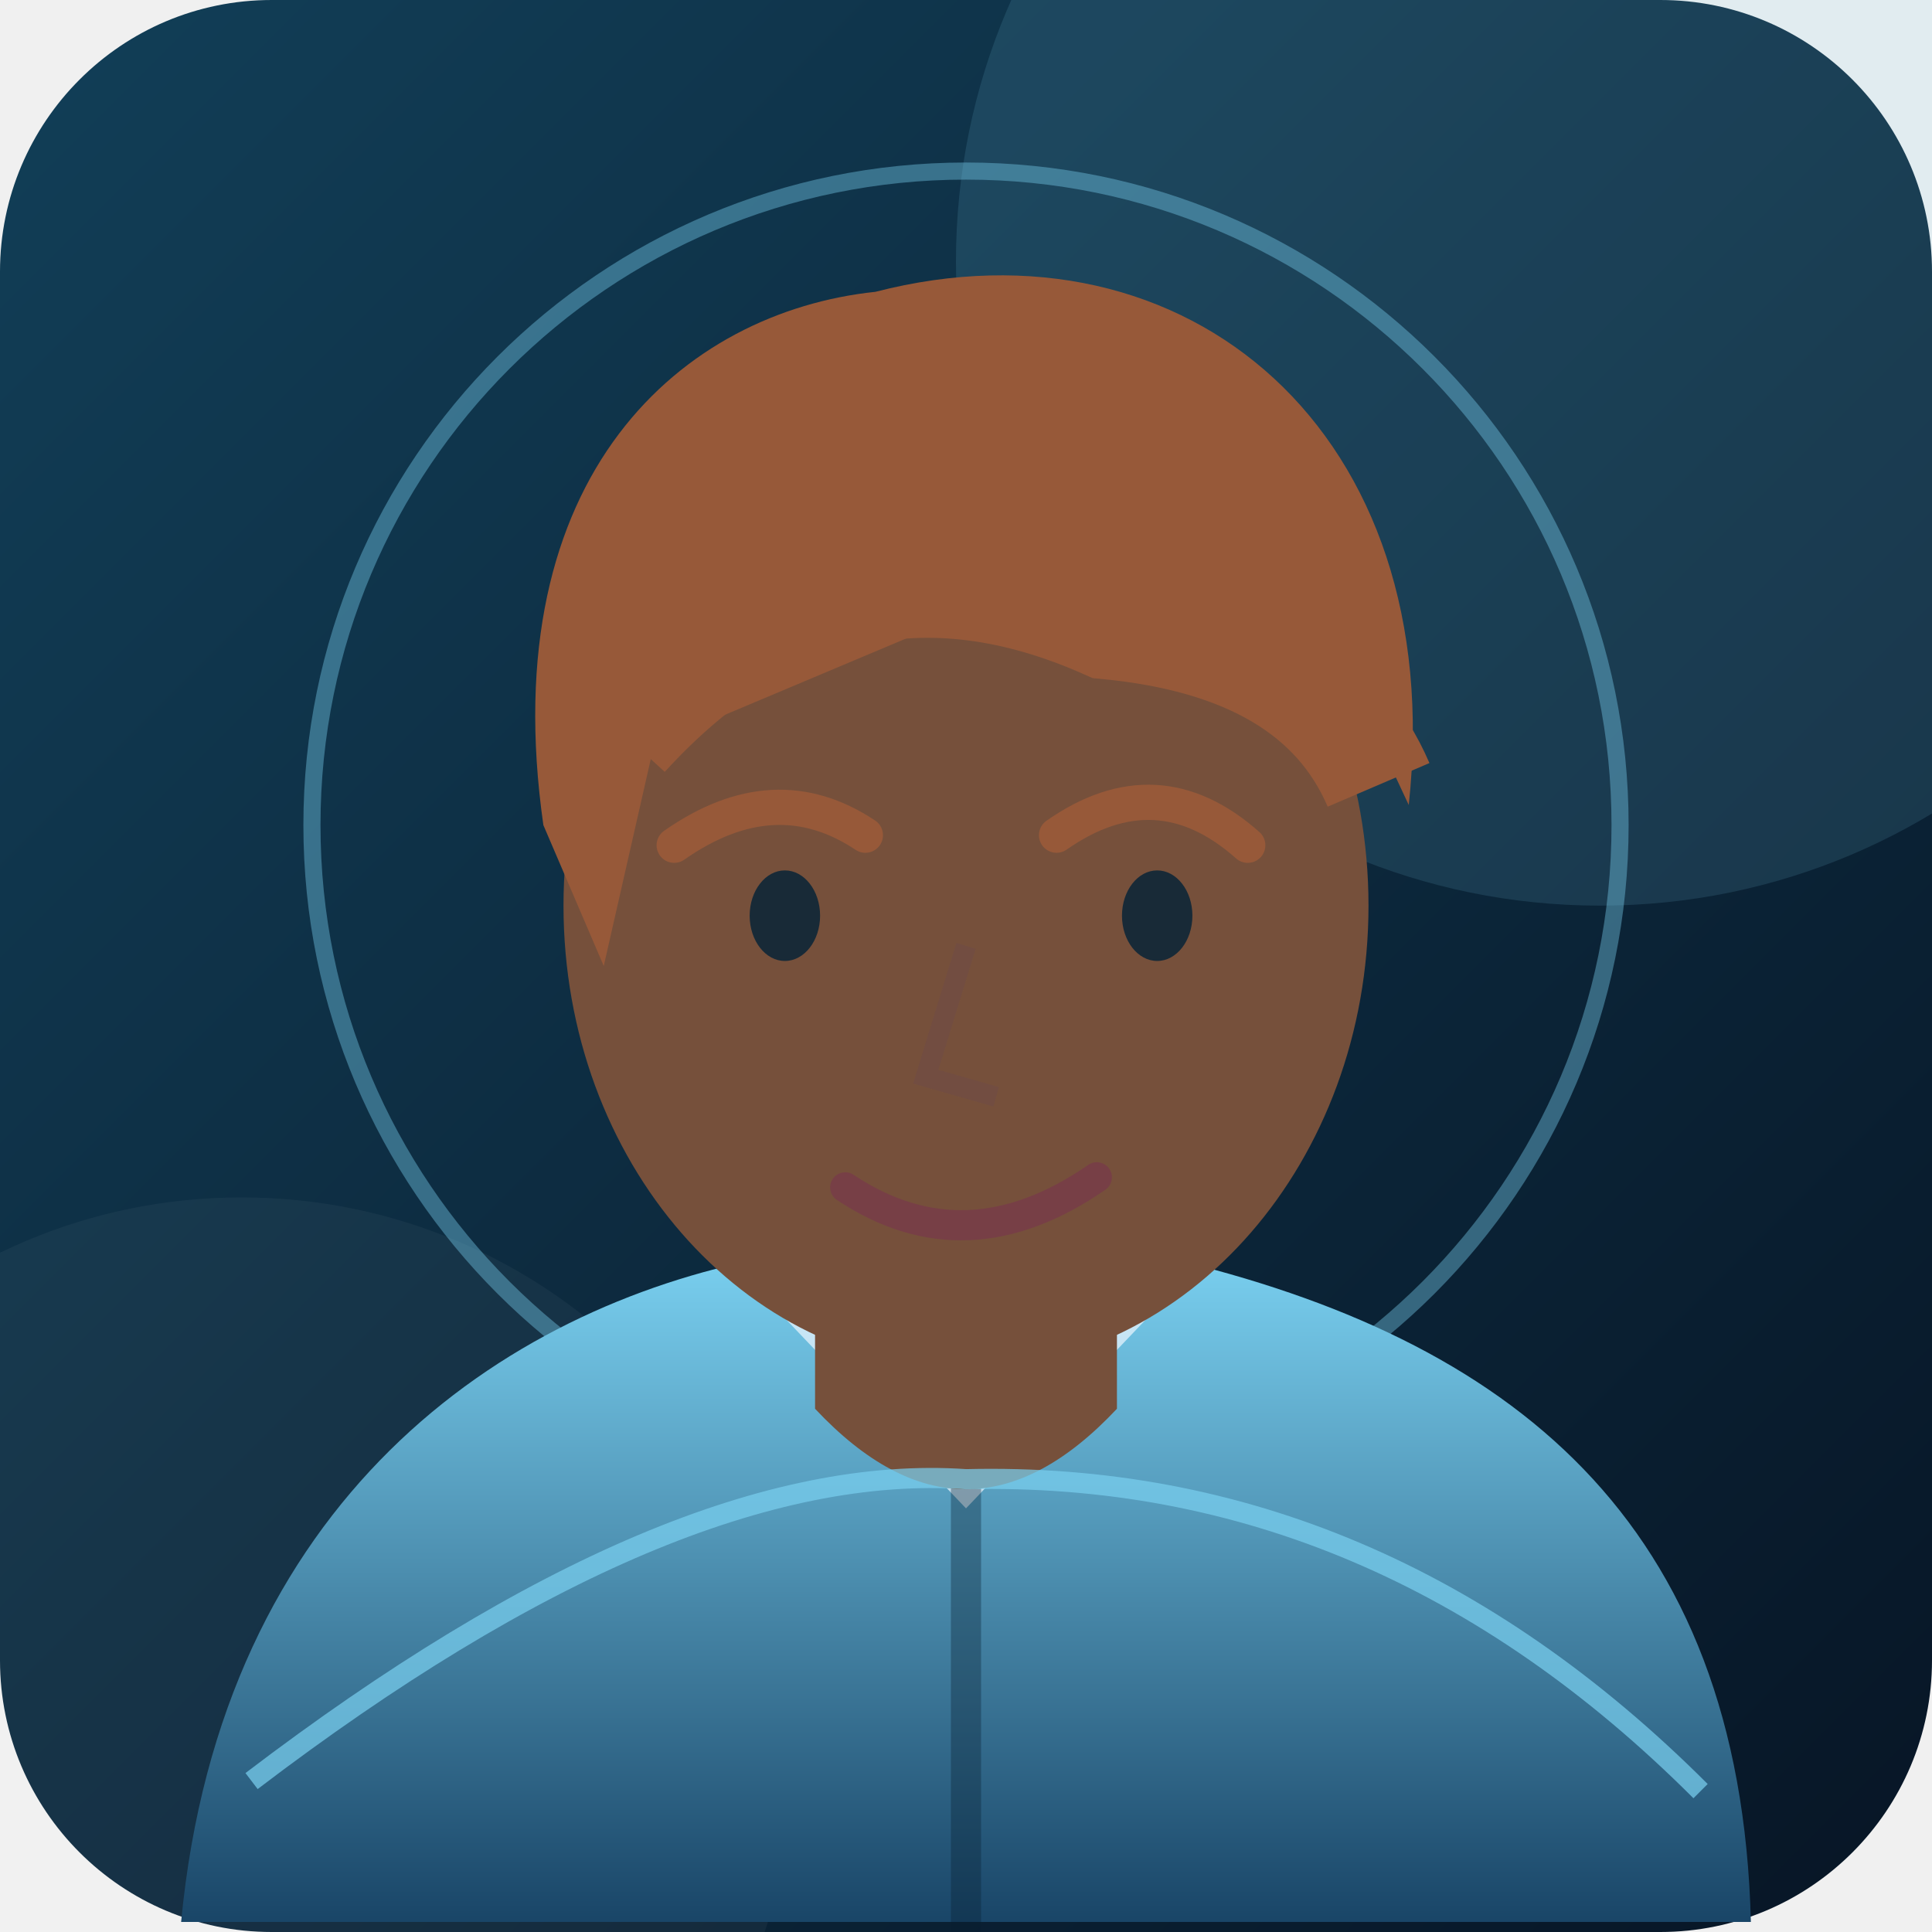
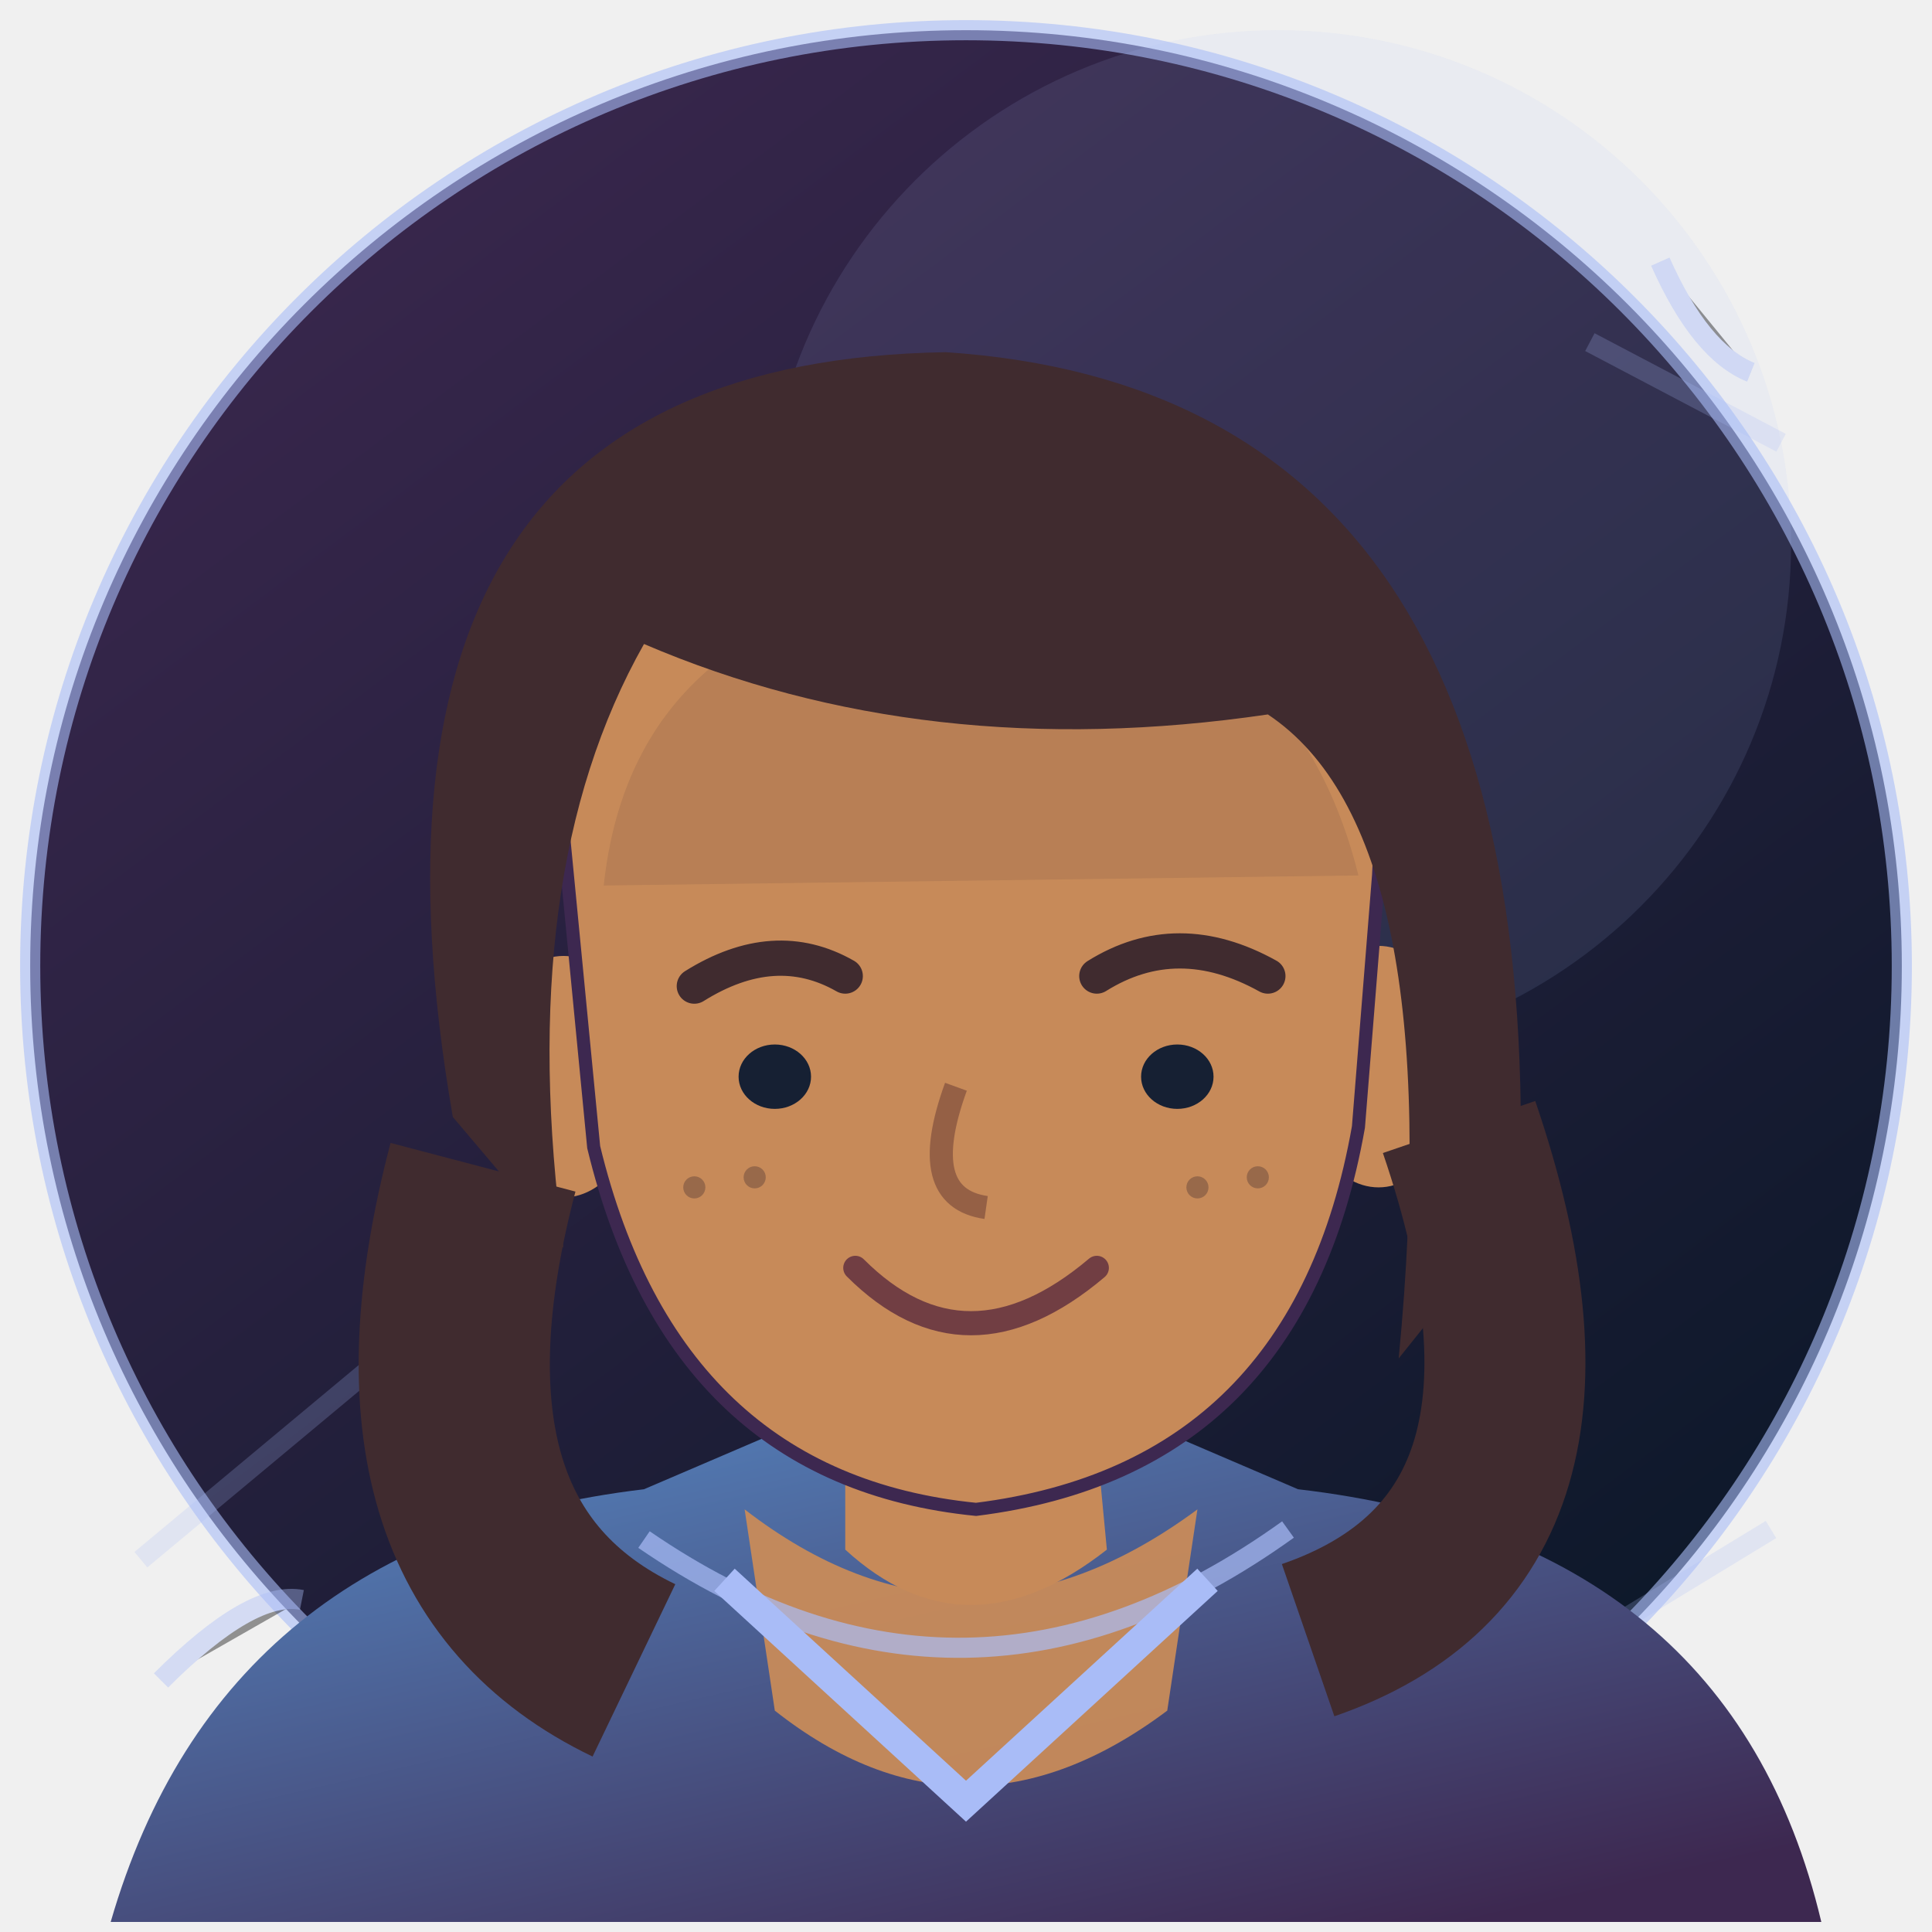
- <svg xmlns="http://www.w3.org/2000/svg" viewBox="0 0 192 192" role="img" aria-label="Portrait avatar Mira M">
+ <svg xmlns="http://www.w3.org/2000/svg" viewBox="0 0 192 192" role="img" aria-labelledby="title">
  <defs>
-     <linearGradient id="bg" x2="1" y2="1">
-       <stop stop-color="#123f58" />
-       <stop offset="1" stop-color="#071525" />
+     <linearGradient id="bg" x1=".1" y1="0" x2=".85" y2="1">
+       <stop stop-color="#3d2850" />
+       <stop offset="1" stop-color="#091727" />
    </linearGradient>
-     <linearGradient id="coat" x2="0" y2="1">
-       <stop stop-color="#79cfef" />
-       <stop offset="1" stop-color="#194567" />
+     <linearGradient id="jacket" x1="0" y1="0" x2=".8" y2="1">
+       <stop stop-color="#5689c5" />
+       <stop offset="1" stop-color="#3d2850" />
    </linearGradient>
  </defs>
-   <rect width="192" height="192" rx="27" fill="url(#bg)" />
-   <circle cx="159" cy="26" r="64" fill="#79cfef" opacity=".13" />
-   <circle cx="24" cy="174" r="55" fill="#fff" opacity=".04" />
-   <circle cx="96" cy="82" r="65" fill="none" stroke="#79cfef" stroke-width="1.7" opacity=".4" />
-   <path d="M18 191C22 149 50 130 76 125L95 144 116 125C150 133 173 151 174 191Z" fill="url(#coat)" />
-   <path d="M76 126l20 21 20-21" fill="none" stroke="#f1f8ff" stroke-width="4" opacity=".68" />
-   <path d="M96 147v45" stroke="#071e30" stroke-width="3" opacity=".34" />
-   <path d="M81 124v16q15 16 30 0v-16" fill="#76503b" />
-   <ellipse cx="96" cy="90" rx="40" ry="46" fill="#76503b" />
-   <path d="M54 82C49 47 68 31 87 29C118 21 144 43 140 80L133 65 103 58 65 74 60 96Z" fill="#975939" />
-   <path d="M62 73Q83 50 110 62Q131 64 137 78" stroke="#975939" stroke-width="11" fill="none" />
-   <path d="M67 84q10-7 19-1m19 0q10-7 19 1" stroke="#975939" stroke-width="3.5" stroke-linecap="round" fill="none" />
-   <ellipse cx="78" cy="91" rx="3.5" ry="4.5" fill="#182a37" />
-   <ellipse cx="115" cy="91" rx="3.5" ry="4.5" fill="#182a37" />
-   <path d="M96 94l-4 13 7 2" stroke="#6f4b45" stroke-width="2" opacity=".6" fill="none" />
-   <path d="M84 118q12 8 25-1" stroke="#773f46" stroke-width="3" stroke-linecap="round" fill="none" />
-   <path d="M25 177Q67 145 96 147Q137 146 169 178" stroke="#79cfef" stroke-width="2" fill="none" opacity=".72" />
+   <circle cx="96" cy="96" r="93" fill="url(#bg)" stroke="#a9bcf7" stroke-opacity=".6" stroke-width="2" />
+   <circle cx="127" cy="54" r="51" fill="#a9bcf7" opacity=".11" />
+   <path d="M14 155L44 130M158 34L177 44M153 166L176 152" stroke="#a9bcf7" stroke-opacity=".22" stroke-width="2" fill="none" />
+   <path d="M11 191Q22 153 64 148L78 142Q97 154 115 142L129 148Q172 153 181 191Z" fill="url(#jacket)" />
+   <path d="M74 150Q96 167 119 150L116 170Q96 185 77 170Z" fill="#c78a59" opacity=".95" />
+   <path d="M84 133L84 154Q96 165 110 154L108 133" fill="#c78a59" />
+   <ellipse cx="56" cy="107" rx="8" ry="12" fill="#c78a59" />
+   <ellipse cx="137" cy="106" rx="8" ry="12" fill="#c78a59" />
+   <path d="M56 83Q57 51 97 47Q139 52 137 87L135 112Q129 146 97 150Q67 147 59 114Z" fill="#c78a59" stroke="#3d2850" stroke-width="1.3" />
+   <path d="M60 88Q63 60 97 57Q128 59 135 87" fill="#402b2f" opacity=".12" />
+   <path d="M45 111Q32 36 94 35Q154 39 151 120L139 135Q144 83 126 71Q92 76 64 64Q51 87 56 124Z" fill="#402b2f" />
+   <path d="M48 116Q38 154 63 166" stroke="#402b2f" stroke-width="19" fill="none" />
+   <path d="M145 112Q159 153 130 163" stroke="#402b2f" stroke-width="16" fill="none" />
+   <path d="M69 98Q77 93 84 97M109 97Q117 92 126 97" stroke="#402b2f" stroke-width="3.5" fill="none" stroke-linecap="round" />
+   <ellipse cx="77" cy="107" rx="3.6" ry="3.2" fill="#162033" />
+   <ellipse cx="117" cy="107" rx="3.6" ry="3.2" fill="#162033" />
+   <path d="M95 108Q91 119 98 120" stroke="#6c3f35" stroke-opacity=".55" stroke-width="2.3" fill="none" />
+   <g fill="#402b2f" opacity=".35">
+     <circle cx="69" cy="118" r="1.1" />
+     <circle cx="75" cy="117" r="1.1" />
+     <circle cx="119" cy="118" r="1.1" />
+     <circle cx="125" cy="117" r="1.1" />
+   </g>
+   <path d="M85 126Q96 137 109 126" fill="none" stroke="#713e43" stroke-width="2.4" stroke-linecap="round" />
+   <path d="M64 153Q96 175 128 152" stroke="#a9bcf7" stroke-width="2" opacity=".7" fill="none" />
+   <path d="M72 157L96 179L120 157" fill="none" stroke="#a9bcf7" stroke-width="3" />
+   <path d="M16 167Q25 158 30 159M165 26Q169 35 174 37" stroke="#a9bcf7" stroke-width="2" opacity=".4" />
</svg>
